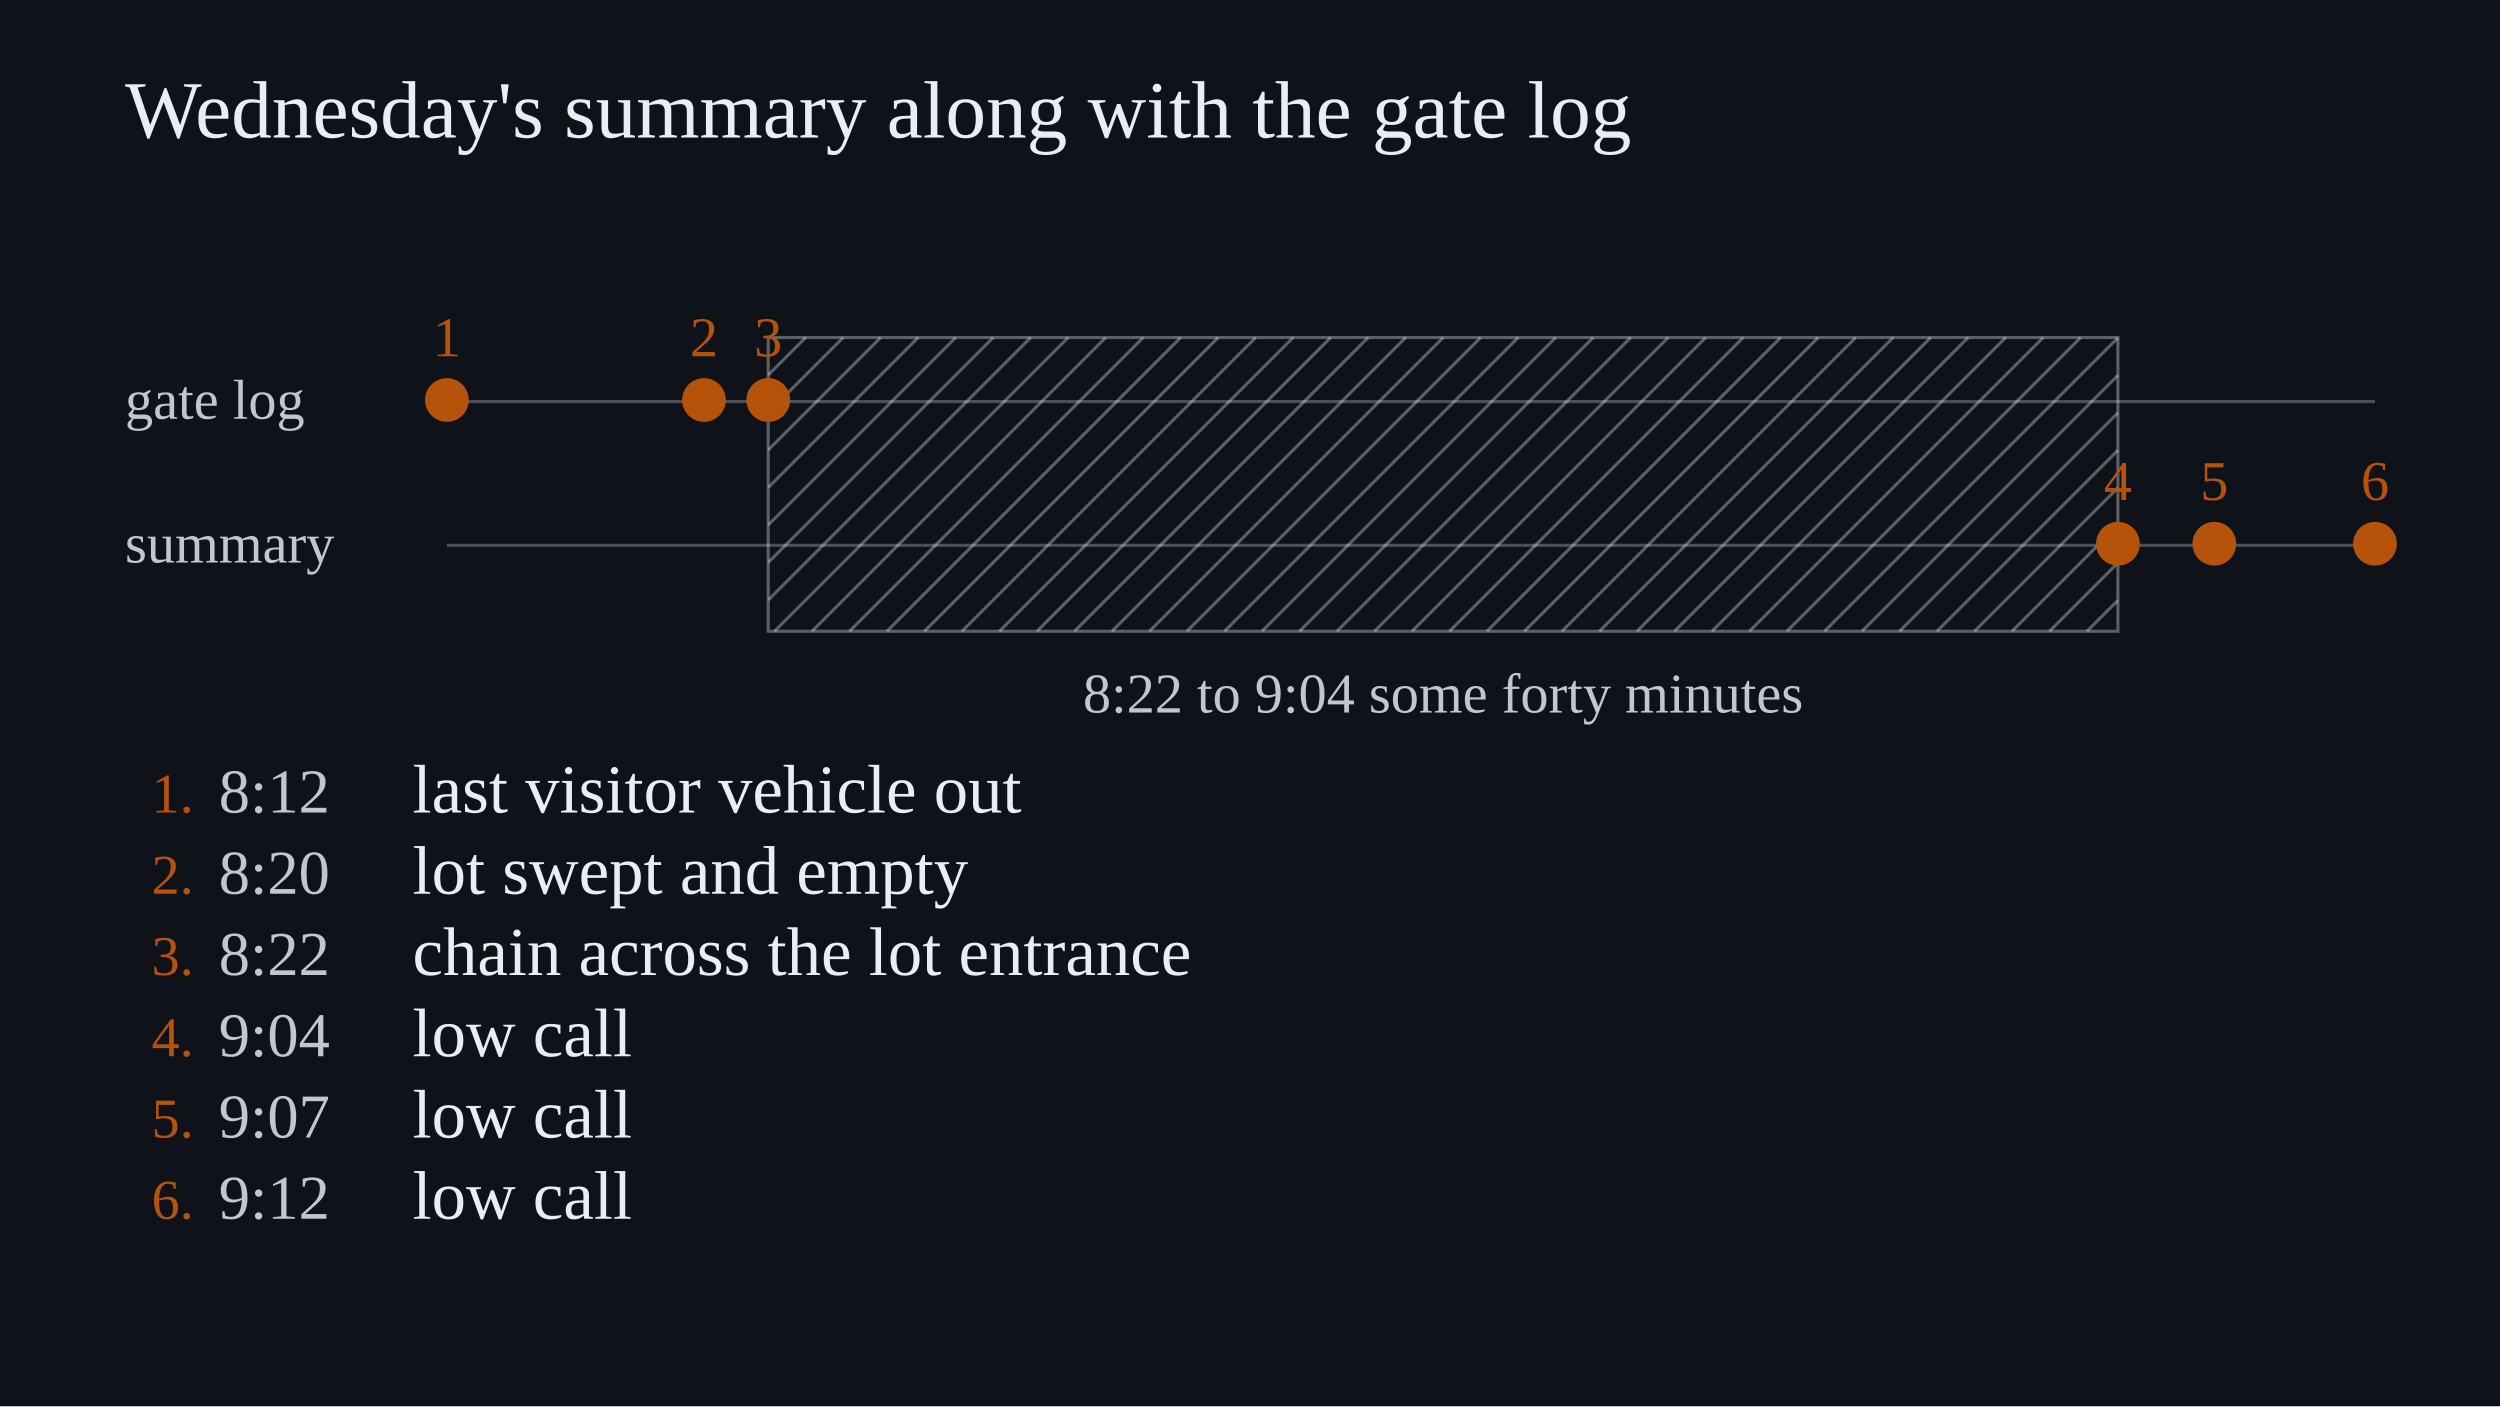
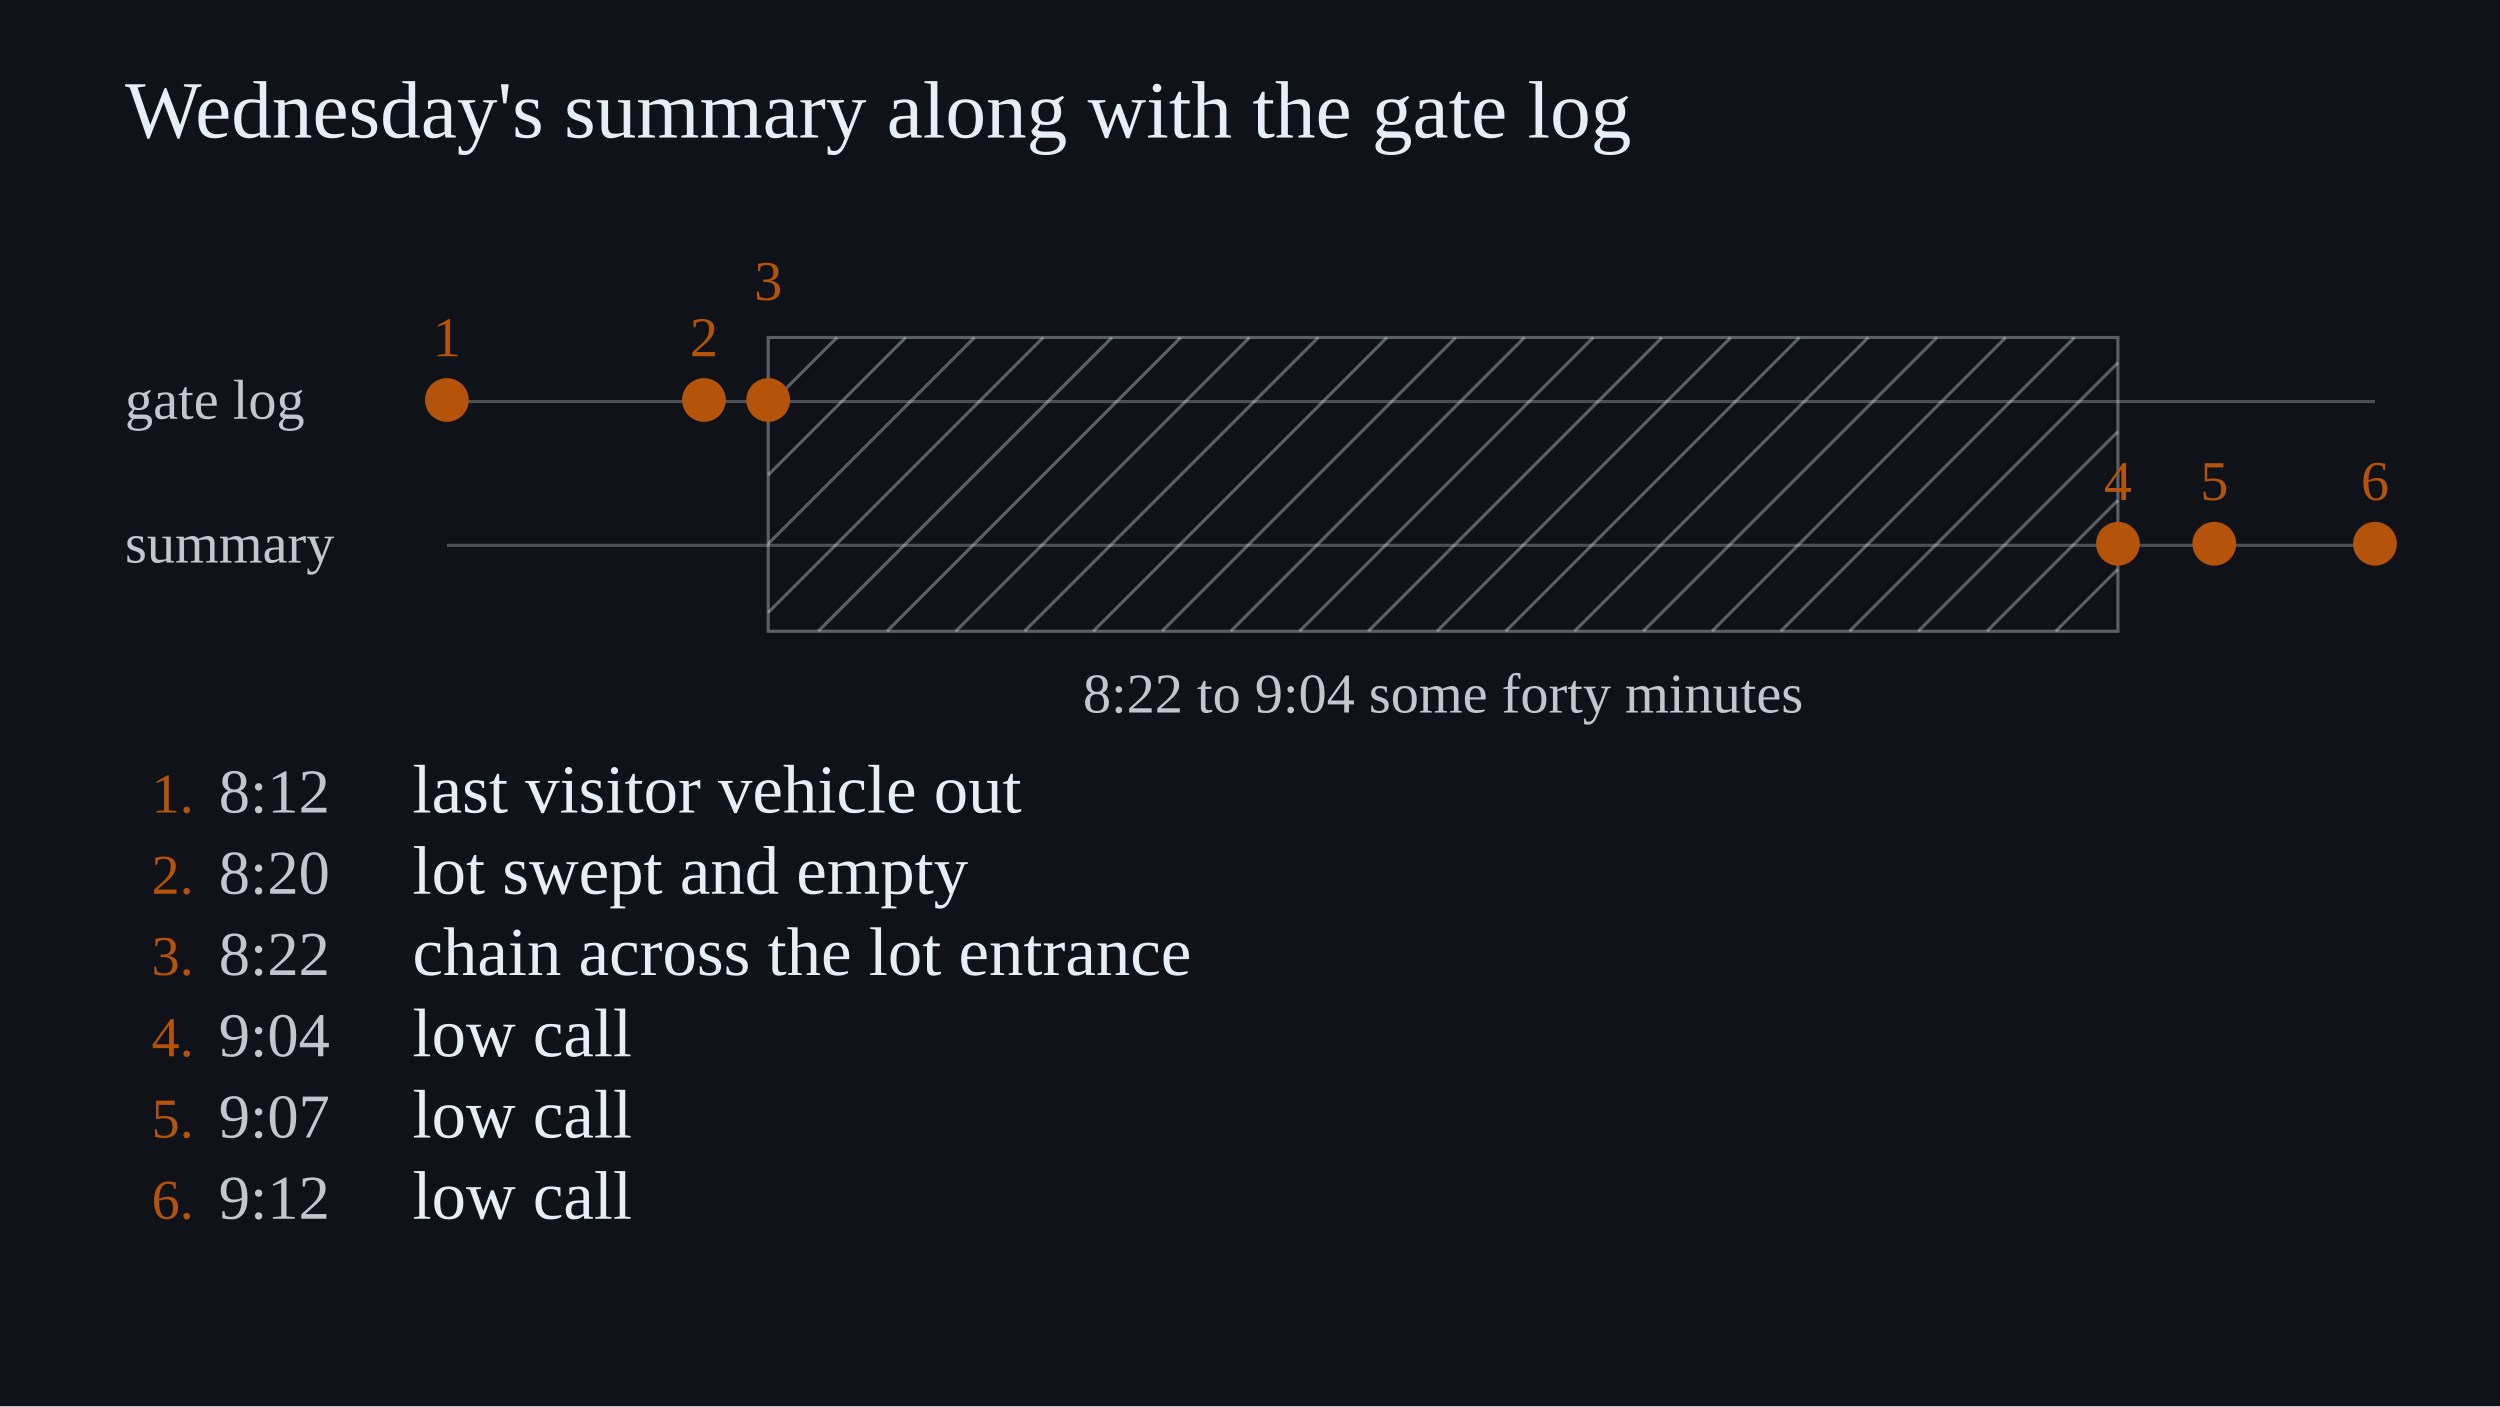
<svg xmlns="http://www.w3.org/2000/svg" width="800" height="450" viewBox="0 0 800 450" role="img">
  <rect x="0" y="0" width="800" height="450" fill="#0f1218" />
  <text x="40" y="44" font-size="26" fill="#e8eef7">Wednesday's summary along with the gate log</text>
  <rect x="245.83" y="108" width="431.9" height="94" fill="none" stroke="rgba(232,238,247,0.35)" stroke-width="1" data-gap="some forty minutes" />
-   <line x1="257.83" y1="108" x2="245.83" y2="120" stroke="rgba(232,238,247,0.35)" stroke-width="1" />
-   <line x1="269.83" y1="108" x2="245.83" y2="132" stroke="rgba(232,238,247,0.35)" stroke-width="1" />
-   <line x1="281.83" y1="108" x2="245.83" y2="144" stroke="rgba(232,238,247,0.35)" stroke-width="1" />
-   <line x1="293.83" y1="108" x2="245.83" y2="156" stroke="rgba(232,238,247,0.35)" stroke-width="1" />
-   <line x1="305.83" y1="108" x2="245.83" y2="168" stroke="rgba(232,238,247,0.35)" stroke-width="1" />
-   <line x1="317.83" y1="108" x2="245.83" y2="180" stroke="rgba(232,238,247,0.35)" stroke-width="1" />
-   <line x1="329.83" y1="108" x2="245.83" y2="192" stroke="rgba(232,238,247,0.35)" stroke-width="1" />
-   <line x1="341.83" y1="108" x2="247.83" y2="202" stroke="rgba(232,238,247,0.35)" stroke-width="1" />
-   <line x1="353.83" y1="108" x2="259.83" y2="202" stroke="rgba(232,238,247,0.35)" stroke-width="1" />
-   <line x1="365.83" y1="108" x2="271.83" y2="202" stroke="rgba(232,238,247,0.35)" stroke-width="1" />
+   <line x1="267.83" y1="108" x2="245.83" y2="130" stroke="rgba(232,238,247,0.35)" stroke-width="1" />
+   <line x1="289.83" y1="108" x2="245.83" y2="152" stroke="rgba(232,238,247,0.35)" stroke-width="1" />
+   <line x1="311.83" y1="108" x2="245.83" y2="174" stroke="rgba(232,238,247,0.35)" stroke-width="1" />
+   <line x1="333.83" y1="108" x2="245.83" y2="196" stroke="rgba(232,238,247,0.35)" stroke-width="1" />
+   <line x1="355.83" y1="108" x2="261.83" y2="202" stroke="rgba(232,238,247,0.35)" stroke-width="1" />
  <line x1="377.83" y1="108" x2="283.83" y2="202" stroke="rgba(232,238,247,0.35)" stroke-width="1" />
-   <line x1="389.83" y1="108" x2="295.83" y2="202" stroke="rgba(232,238,247,0.35)" stroke-width="1" />
-   <line x1="401.83" y1="108" x2="307.83" y2="202" stroke="rgba(232,238,247,0.35)" stroke-width="1" />
-   <line x1="413.83" y1="108" x2="319.83" y2="202" stroke="rgba(232,238,247,0.35)" stroke-width="1" />
-   <line x1="425.83" y1="108" x2="331.83" y2="202" stroke="rgba(232,238,247,0.35)" stroke-width="1" />
-   <line x1="437.83" y1="108" x2="343.83" y2="202" stroke="rgba(232,238,247,0.35)" stroke-width="1" />
-   <line x1="449.83" y1="108" x2="355.83" y2="202" stroke="rgba(232,238,247,0.35)" stroke-width="1" />
-   <line x1="461.83" y1="108" x2="367.83" y2="202" stroke="rgba(232,238,247,0.35)" stroke-width="1" />
-   <line x1="473.83" y1="108" x2="379.83" y2="202" stroke="rgba(232,238,247,0.35)" stroke-width="1" />
-   <line x1="485.83" y1="108" x2="391.83" y2="202" stroke="rgba(232,238,247,0.35)" stroke-width="1" />
-   <line x1="497.83" y1="108" x2="403.83" y2="202" stroke="rgba(232,238,247,0.35)" stroke-width="1" />
+   <line x1="399.83" y1="108" x2="305.83" y2="202" stroke="rgba(232,238,247,0.35)" stroke-width="1" />
+   <line x1="421.83" y1="108" x2="327.83" y2="202" stroke="rgba(232,238,247,0.35)" stroke-width="1" />
+   <line x1="443.83" y1="108" x2="349.83" y2="202" stroke="rgba(232,238,247,0.35)" stroke-width="1" />
+   <line x1="465.83" y1="108" x2="371.83" y2="202" stroke="rgba(232,238,247,0.35)" stroke-width="1" />
+   <line x1="487.83" y1="108" x2="393.83" y2="202" stroke="rgba(232,238,247,0.35)" stroke-width="1" />
  <line x1="509.83" y1="108" x2="415.83" y2="202" stroke="rgba(232,238,247,0.35)" stroke-width="1" />
-   <line x1="521.83" y1="108" x2="427.83" y2="202" stroke="rgba(232,238,247,0.35)" stroke-width="1" />
-   <line x1="533.83" y1="108" x2="439.83" y2="202" stroke="rgba(232,238,247,0.35)" stroke-width="1" />
-   <line x1="545.83" y1="108" x2="451.83" y2="202" stroke="rgba(232,238,247,0.35)" stroke-width="1" />
-   <line x1="557.83" y1="108" x2="463.83" y2="202" stroke="rgba(232,238,247,0.35)" stroke-width="1" />
-   <line x1="569.83" y1="108" x2="475.83" y2="202" stroke="rgba(232,238,247,0.35)" stroke-width="1" />
-   <line x1="581.83" y1="108" x2="487.83" y2="202" stroke="rgba(232,238,247,0.35)" stroke-width="1" />
-   <line x1="593.83" y1="108" x2="499.83" y2="202" stroke="rgba(232,238,247,0.35)" stroke-width="1" />
-   <line x1="605.83" y1="108" x2="511.83" y2="202" stroke="rgba(232,238,247,0.35)" stroke-width="1" />
-   <line x1="617.83" y1="108" x2="523.83" y2="202" stroke="rgba(232,238,247,0.35)" stroke-width="1" />
-   <line x1="629.83" y1="108" x2="535.83" y2="202" stroke="rgba(232,238,247,0.35)" stroke-width="1" />
+   <line x1="531.83" y1="108" x2="437.83" y2="202" stroke="rgba(232,238,247,0.35)" stroke-width="1" />
+   <line x1="553.83" y1="108" x2="459.83" y2="202" stroke="rgba(232,238,247,0.35)" stroke-width="1" />
+   <line x1="575.83" y1="108" x2="481.83" y2="202" stroke="rgba(232,238,247,0.35)" stroke-width="1" />
+   <line x1="597.83" y1="108" x2="503.83" y2="202" stroke="rgba(232,238,247,0.35)" stroke-width="1" />
+   <line x1="619.83" y1="108" x2="525.83" y2="202" stroke="rgba(232,238,247,0.35)" stroke-width="1" />
  <line x1="641.83" y1="108" x2="547.83" y2="202" stroke="rgba(232,238,247,0.35)" stroke-width="1" />
-   <line x1="653.83" y1="108" x2="559.83" y2="202" stroke="rgba(232,238,247,0.35)" stroke-width="1" />
-   <line x1="665.83" y1="108" x2="571.83" y2="202" stroke="rgba(232,238,247,0.35)" stroke-width="1" />
-   <line x1="677.73" y1="108.1" x2="583.83" y2="202" stroke="rgba(232,238,247,0.35)" stroke-width="1" />
-   <line x1="677.73" y1="120.1" x2="595.83" y2="202" stroke="rgba(232,238,247,0.35)" stroke-width="1" />
-   <line x1="677.73" y1="132.1" x2="607.83" y2="202" stroke="rgba(232,238,247,0.35)" stroke-width="1" />
-   <line x1="677.73" y1="144.1" x2="619.83" y2="202" stroke="rgba(232,238,247,0.35)" stroke-width="1" />
-   <line x1="677.73" y1="156.1" x2="631.83" y2="202" stroke="rgba(232,238,247,0.35)" stroke-width="1" />
-   <line x1="677.73" y1="168.1" x2="643.83" y2="202" stroke="rgba(232,238,247,0.35)" stroke-width="1" />
-   <line x1="677.73" y1="180.1" x2="655.83" y2="202" stroke="rgba(232,238,247,0.35)" stroke-width="1" />
-   <line x1="677.73" y1="192.1" x2="667.83" y2="202" stroke="rgba(232,238,247,0.35)" stroke-width="1" />
+   <line x1="663.83" y1="108" x2="569.83" y2="202" stroke="rgba(232,238,247,0.35)" stroke-width="1" />
+   <line x1="677.73" y1="116.1" x2="591.83" y2="202" stroke="rgba(232,238,247,0.35)" stroke-width="1" />
+   <line x1="677.73" y1="138.1" x2="613.83" y2="202" stroke="rgba(232,238,247,0.35)" stroke-width="1" />
+   <line x1="677.73" y1="160.1" x2="635.83" y2="202" stroke="rgba(232,238,247,0.35)" stroke-width="1" />
+   <line x1="677.73" y1="182.1" x2="657.83" y2="202" stroke="rgba(232,238,247,0.35)" stroke-width="1" />
  <text x="40" y="134" font-size="18" fill="#e8eef7" fill-opacity="0.82">gate log</text>
  <line x1="143" y1="128.5" x2="760" y2="128.5" stroke="rgba(232,238,247,0.28)" stroke-width="1" />
  <text x="40" y="180" font-size="18" fill="#e8eef7" fill-opacity="0.82">summary</text>
  <line x1="143" y1="174.5" x2="760" y2="174.5" stroke="rgba(232,238,247,0.28)" stroke-width="1" />
  <circle cx="143" cy="128" r="7" fill="#b45309" />
  <text x="143" y="114" font-size="18" fill="#b45309" text-anchor="middle">1</text>
  <circle cx="225.27" cy="128" r="7" fill="#b45309" />
  <text x="225.27" y="114" font-size="18" fill="#b45309" text-anchor="middle">2</text>
  <circle cx="245.83" cy="128" r="7" fill="#b45309" />
-   <text x="245.83" y="114" font-size="18" fill="#b45309" text-anchor="middle">3</text>
+   <text x="245.83" y="96" font-size="18" fill="#b45309" text-anchor="middle">3</text>
  <circle cx="677.73" cy="174" r="7" fill="#b45309" />
  <text x="677.73" y="160" font-size="18" fill="#b45309" text-anchor="middle">4</text>
  <circle cx="708.58" cy="174" r="7" fill="#b45309" />
  <text x="708.58" y="160" font-size="18" fill="#b45309" text-anchor="middle">5</text>
  <circle cx="760" cy="174" r="7" fill="#b45309" />
  <text x="760" y="160" font-size="18" fill="#b45309" text-anchor="middle">6</text>
  <text x="461.78" y="228" font-size="18" fill="#e8eef7" text-anchor="middle" fill-opacity="0.82">8:22 to 9:04  some forty minutes</text>
  <text x="62" y="260" font-size="18" fill="#b45309" text-anchor="end">1.</text>
  <text x="70" y="260" font-size="20" fill="#e8eef7" fill-opacity="0.82">8:12</text>
  <text x="132" y="260" font-size="22" fill="#e8eef7">last visitor vehicle out</text>
  <text x="62" y="286" font-size="18" fill="#b45309" text-anchor="end">2.</text>
  <text x="70" y="286" font-size="20" fill="#e8eef7" fill-opacity="0.82">8:20</text>
  <text x="132" y="286" font-size="22" fill="#e8eef7">lot swept and empty</text>
  <text x="62" y="312" font-size="18" fill="#b45309" text-anchor="end">3.</text>
  <text x="70" y="312" font-size="20" fill="#e8eef7" fill-opacity="0.82">8:22</text>
  <text x="132" y="312" font-size="22" fill="#e8eef7">chain across the lot entrance</text>
  <text x="62" y="338" font-size="18" fill="#b45309" text-anchor="end">4.</text>
  <text x="70" y="338" font-size="20" fill="#e8eef7" fill-opacity="0.82">9:04</text>
  <text x="132" y="338" font-size="22" fill="#e8eef7">low call</text>
  <text x="62" y="364" font-size="18" fill="#b45309" text-anchor="end">5.</text>
  <text x="70" y="364" font-size="20" fill="#e8eef7" fill-opacity="0.82">9:07</text>
  <text x="132" y="364" font-size="22" fill="#e8eef7">low call</text>
  <text x="62" y="390" font-size="18" fill="#b45309" text-anchor="end">6.</text>
  <text x="70" y="390" font-size="20" fill="#e8eef7" fill-opacity="0.82">9:12</text>
  <text x="132" y="390" font-size="22" fill="#e8eef7">low call</text>
</svg>
